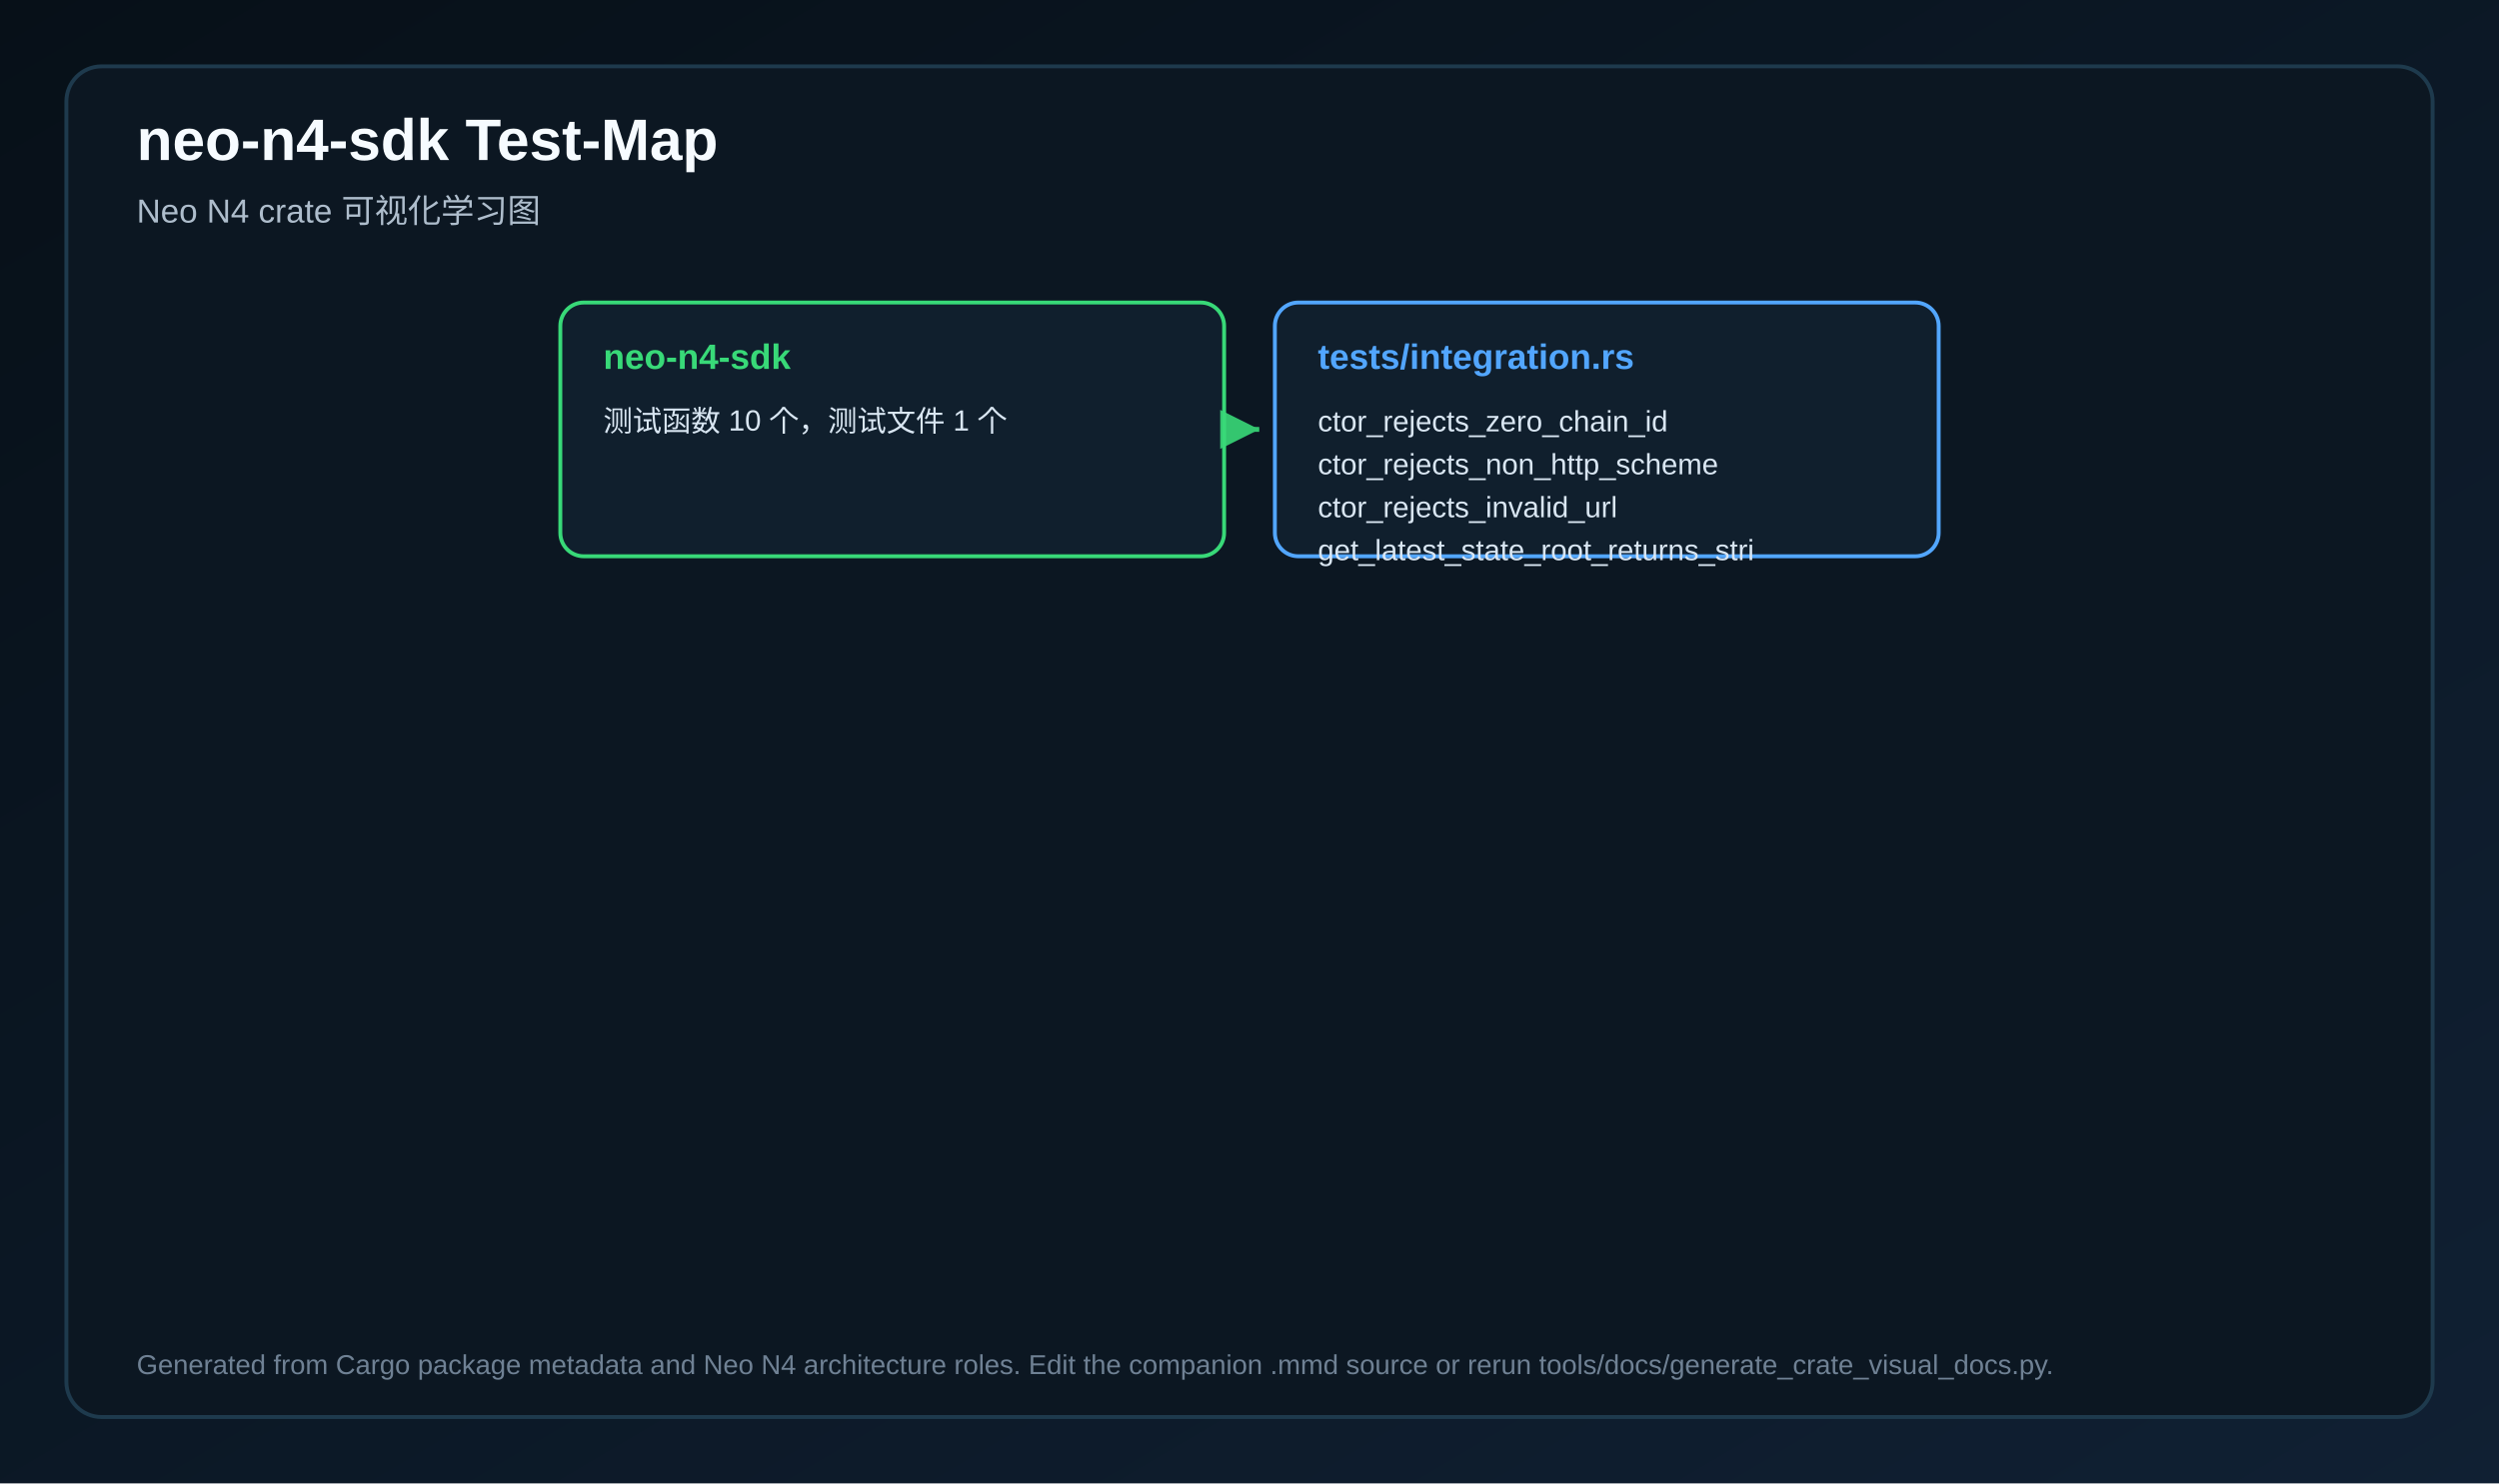
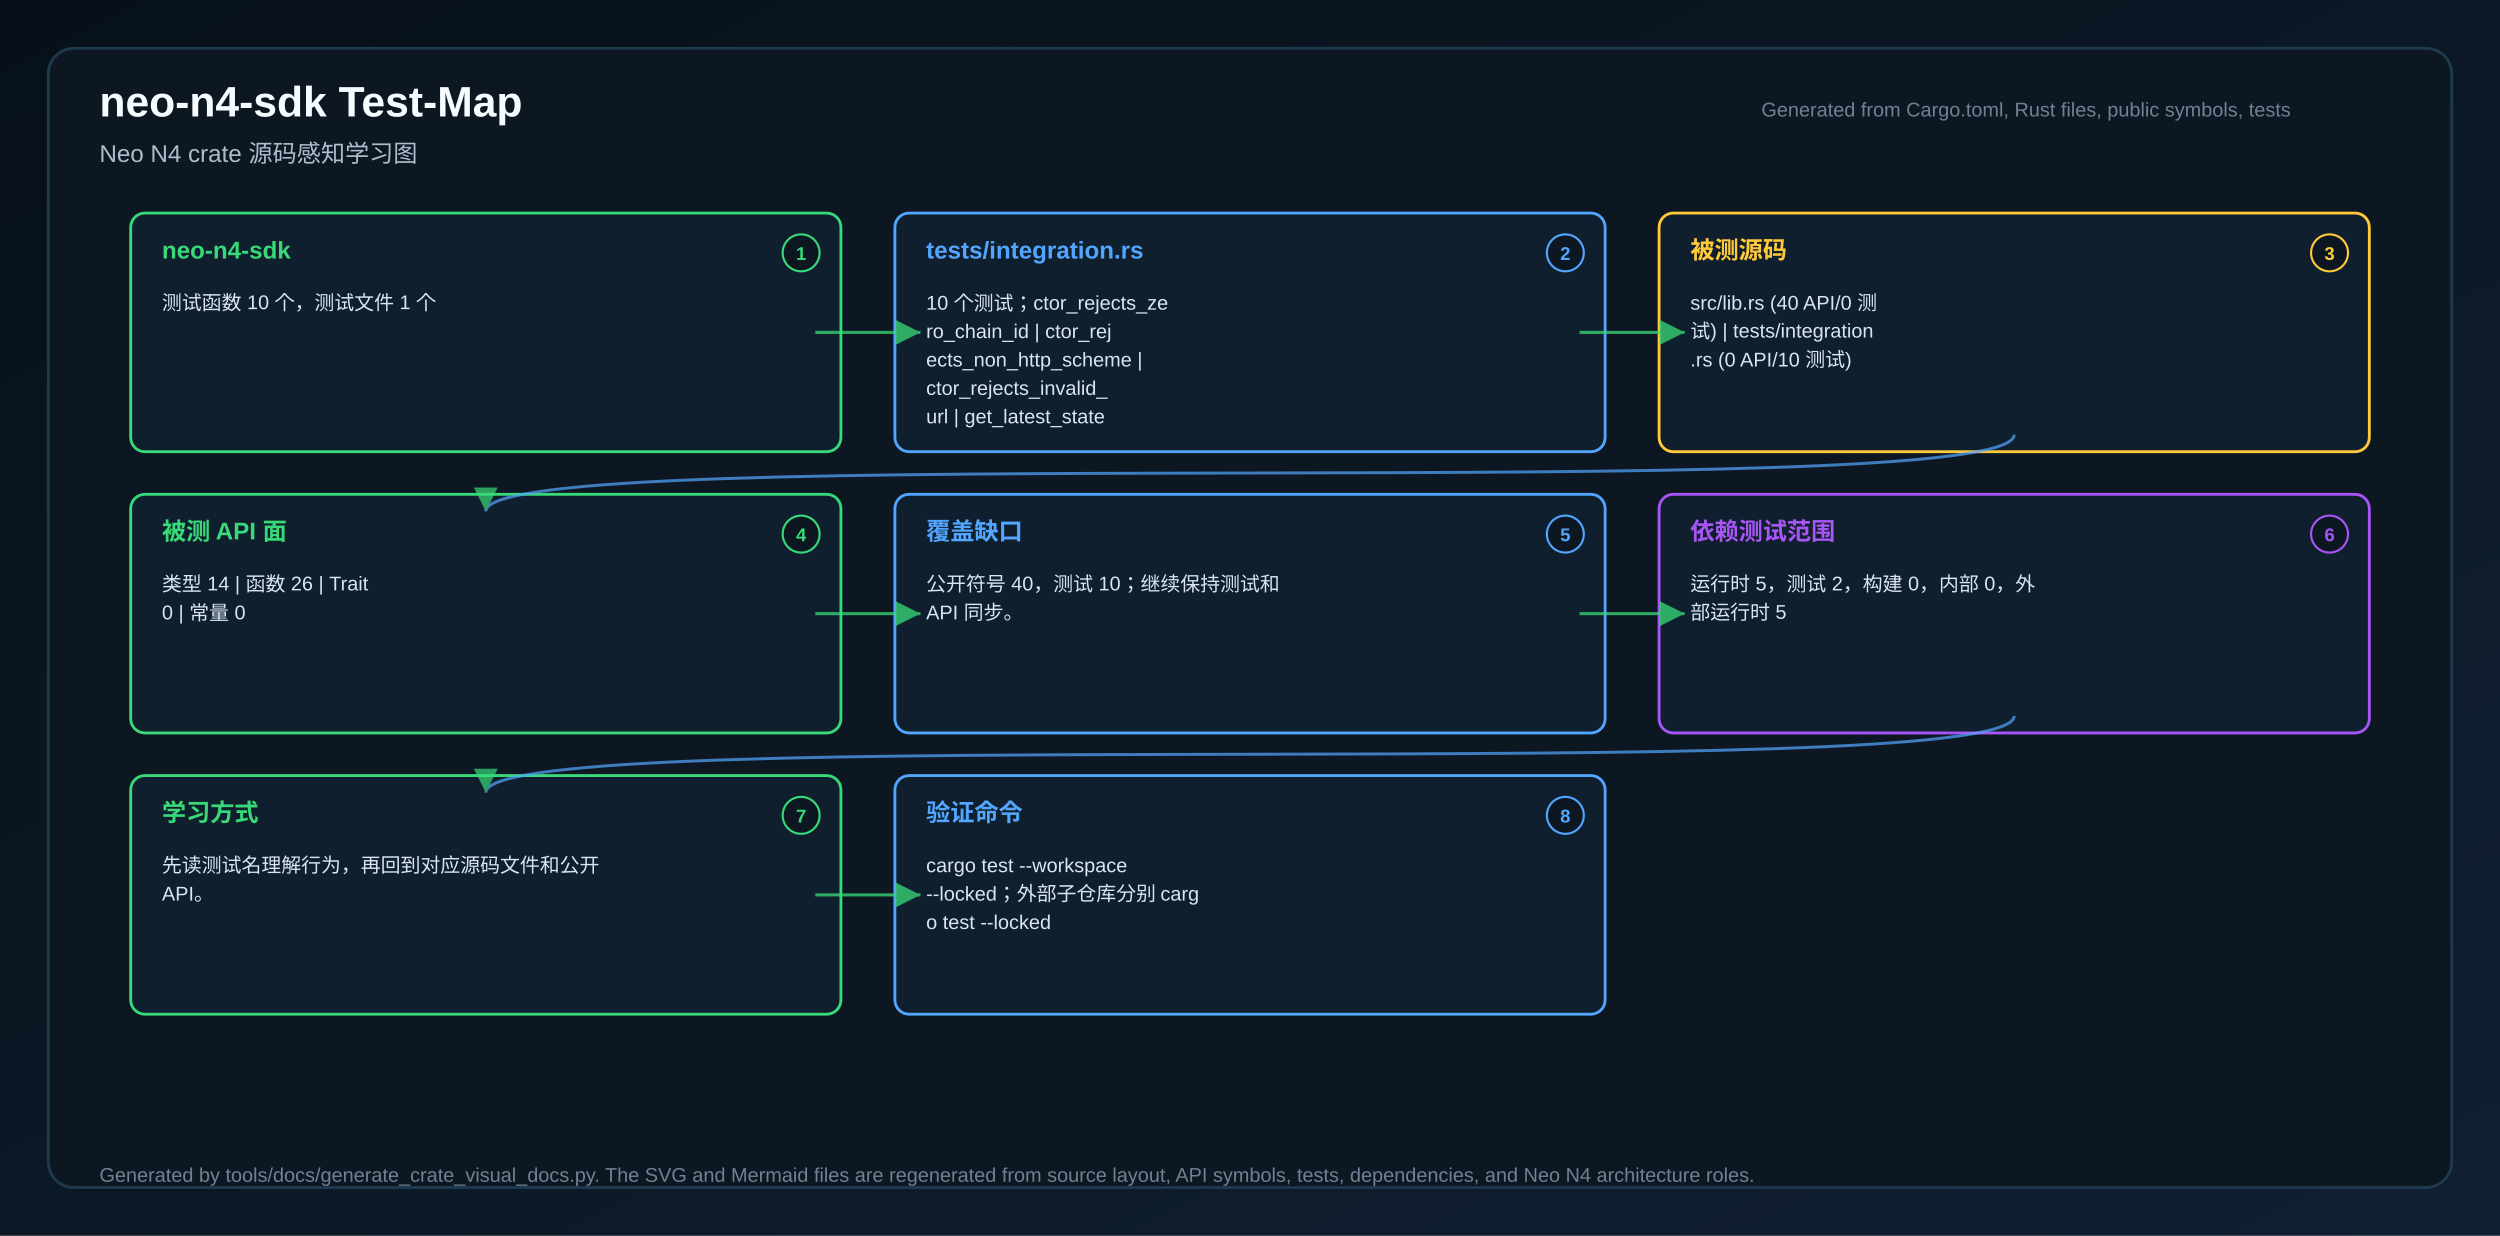
- <svg xmlns="http://www.w3.org/2000/svg" width="1280" height="760" viewBox="0 0 1280 760" role="img" aria-label="neo-n4-sdk Test-Map">
+ <svg xmlns="http://www.w3.org/2000/svg" width="1760" height="870" viewBox="0 0 1760 870" role="img" aria-label="neo-n4-sdk Test-Map">
  <defs>
    <linearGradient id="bg" x1="0" x2="1" y1="0" y2="1">
      <stop offset="0" stop-color="#071018" />
      <stop offset="1" stop-color="#102033" />
    </linearGradient>
    <marker id="arrow" markerWidth="12" markerHeight="12" refX="10" refY="6" orient="auto">
      <path d="M2,2 L10,6 L2,10 Z" fill="#38d978" />
    </marker>
  </defs>
-   <rect x="0" y="0" width="1280" height="760" fill="url(#bg)" />
-   <rect x="34" y="34" width="1212" height="692" rx="18" fill="#0c1722" stroke="#1e3a4d" stroke-width="2" />
+   <rect x="0" y="0" width="1760" height="870" fill="url(#bg)" />
+   <rect x="34" y="34" width="1692" height="802" rx="18" fill="#0c1722" stroke="#1e3a4d" stroke-width="2" />
  <text x="70" y="82" fill="#f6fbff" font-size="30" font-family="Segoe UI, Arial, sans-serif" font-weight="700">neo-n4-sdk Test-Map</text>
-   <text x="70" y="114" fill="#aebdcc" font-size="17" font-family="Segoe UI, Arial, sans-serif">Neo N4 crate 可视化学习图</text>
-   <rect x="287" y="155" width="340" height="130" rx="12" fill="#101f2d" stroke="#38d978" stroke-width="2" />
-   <text x="309" y="189" fill="#38d978" font-size="18" font-family="Segoe UI, Arial, sans-serif" font-weight="700">neo-n4-sdk</text>
-   <text x="309" y="221" fill="#d9e6f2" font-size="15" font-family="Segoe UI, Arial, sans-serif">测试函数 10 个，测试文件 1 个</text>
-   <rect x="653" y="155" width="340" height="130" rx="12" fill="#101f2d" stroke="#52a6ff" stroke-width="2" />
-   <text x="675" y="189" fill="#52a6ff" font-size="18" font-family="Segoe UI, Arial, sans-serif" font-weight="700">tests/integration.rs</text>
-   <text x="675" y="221" fill="#d9e6f2" font-size="15" font-family="Segoe UI, Arial, sans-serif">ctor_rejects_zero_chain_id</text>
-   <text x="675" y="243" fill="#d9e6f2" font-size="15" font-family="Segoe UI, Arial, sans-serif">ctor_rejects_non_http_scheme</text>
-   <text x="675" y="265" fill="#d9e6f2" font-size="15" font-family="Segoe UI, Arial, sans-serif">ctor_rejects_invalid_url</text>
-   <text x="675" y="287" fill="#d9e6f2" font-size="15" font-family="Segoe UI, Arial, sans-serif">get_latest_state_root_returns_stri</text>
-   <line x1="635" y1="220" x2="645" y2="220" stroke="#38d978" stroke-width="2.5" marker-end="url(#arrow)" opacity="0.9" />
-   <text x="70" y="704" fill="#6f8194" font-size="14" font-family="Segoe UI, Arial, sans-serif">Generated from Cargo package metadata and Neo N4 architecture roles. Edit the companion .mmd source or rerun tools/docs/generate_crate_visual_docs.py.</text>
+   <text x="70" y="114" fill="#aebdcc" font-size="17" font-family="Segoe UI, Arial, sans-serif">Neo N4 crate 源码感知学习图</text>
+   <text x="1240" y="82" fill="#6f8194" font-size="14" font-family="Segoe UI, Arial, sans-serif">Generated from Cargo.toml, Rust files, public symbols, tests</text>
+   <rect x="92" y="150" width="500" height="168" rx="10" fill="#101f2d" stroke="#38d978" stroke-width="2" />
+   <circle cx="564" cy="178" r="13" fill="#0c1722" stroke="#38d978" stroke-width="1.5" />
+   <text x="564" y="183" text-anchor="middle" fill="#38d978" font-size="13" font-family="Segoe UI, Arial, sans-serif" font-weight="700">1</text>
+   <text x="114" y="182" fill="#38d978" font-size="17" font-family="Segoe UI, Arial, sans-serif" font-weight="700">neo-n4-sdk</text>
+   <text x="114" y="218" fill="#d9e6f2" font-size="14" font-family="Segoe UI, Arial, sans-serif">测试函数 10 个，测试文件 1 个</text>
+   <rect x="630" y="150" width="500" height="168" rx="10" fill="#101f2d" stroke="#52a6ff" stroke-width="2" />
+   <circle cx="1102" cy="178" r="13" fill="#0c1722" stroke="#52a6ff" stroke-width="1.5" />
+   <text x="1102" y="183" text-anchor="middle" fill="#52a6ff" font-size="13" font-family="Segoe UI, Arial, sans-serif" font-weight="700">2</text>
+   <text x="652" y="182" fill="#52a6ff" font-size="17" font-family="Segoe UI, Arial, sans-serif" font-weight="700">tests/integration.rs</text>
+   <text x="652" y="218" fill="#d9e6f2" font-size="14" font-family="Segoe UI, Arial, sans-serif">10 个测试；ctor_rejects_ze</text>
+   <text x="652" y="238" fill="#d9e6f2" font-size="14" font-family="Segoe UI, Arial, sans-serif">ro_chain_id | ctor_rej</text>
+   <text x="652" y="258" fill="#d9e6f2" font-size="14" font-family="Segoe UI, Arial, sans-serif">ects_non_http_scheme |</text>
+   <text x="652" y="278" fill="#d9e6f2" font-size="14" font-family="Segoe UI, Arial, sans-serif"> ctor_rejects_invalid_</text>
+   <text x="652" y="298" fill="#d9e6f2" font-size="14" font-family="Segoe UI, Arial, sans-serif">url | get_latest_state</text>
+   <rect x="1168" y="150" width="500" height="168" rx="10" fill="#101f2d" stroke="#ffca3a" stroke-width="2" />
+   <circle cx="1640" cy="178" r="13" fill="#0c1722" stroke="#ffca3a" stroke-width="1.5" />
+   <text x="1640" y="183" text-anchor="middle" fill="#ffca3a" font-size="13" font-family="Segoe UI, Arial, sans-serif" font-weight="700">3</text>
+   <text x="1190" y="182" fill="#ffca3a" font-size="17" font-family="Segoe UI, Arial, sans-serif" font-weight="700">被测源码</text>
+   <text x="1190" y="218" fill="#d9e6f2" font-size="14" font-family="Segoe UI, Arial, sans-serif">src/lib.rs (40 API/0 测</text>
+   <text x="1190" y="238" fill="#d9e6f2" font-size="14" font-family="Segoe UI, Arial, sans-serif">试) | tests/integration</text>
+   <text x="1190" y="258" fill="#d9e6f2" font-size="14" font-family="Segoe UI, Arial, sans-serif">.rs (0 API/10 测试)</text>
+   <rect x="92" y="348" width="500" height="168" rx="10" fill="#101f2d" stroke="#38d978" stroke-width="2" />
+   <circle cx="564" cy="376" r="13" fill="#0c1722" stroke="#38d978" stroke-width="1.5" />
+   <text x="564" y="381" text-anchor="middle" fill="#38d978" font-size="13" font-family="Segoe UI, Arial, sans-serif" font-weight="700">4</text>
+   <text x="114" y="380" fill="#38d978" font-size="17" font-family="Segoe UI, Arial, sans-serif" font-weight="700">被测 API 面</text>
+   <text x="114" y="416" fill="#d9e6f2" font-size="14" font-family="Segoe UI, Arial, sans-serif">类型 14 | 函数 26 | Trait </text>
+   <text x="114" y="436" fill="#d9e6f2" font-size="14" font-family="Segoe UI, Arial, sans-serif">0 | 常量 0</text>
+   <rect x="630" y="348" width="500" height="168" rx="10" fill="#101f2d" stroke="#52a6ff" stroke-width="2" />
+   <circle cx="1102" cy="376" r="13" fill="#0c1722" stroke="#52a6ff" stroke-width="1.5" />
+   <text x="1102" y="381" text-anchor="middle" fill="#52a6ff" font-size="13" font-family="Segoe UI, Arial, sans-serif" font-weight="700">5</text>
+   <text x="652" y="380" fill="#52a6ff" font-size="17" font-family="Segoe UI, Arial, sans-serif" font-weight="700">覆盖缺口</text>
+   <text x="652" y="416" fill="#d9e6f2" font-size="14" font-family="Segoe UI, Arial, sans-serif">公开符号 40，测试 10；继续保持测试和 </text>
+   <text x="652" y="436" fill="#d9e6f2" font-size="14" font-family="Segoe UI, Arial, sans-serif">API 同步。</text>
+   <rect x="1168" y="348" width="500" height="168" rx="10" fill="#101f2d" stroke="#a855f7" stroke-width="2" />
+   <circle cx="1640" cy="376" r="13" fill="#0c1722" stroke="#a855f7" stroke-width="1.5" />
+   <text x="1640" y="381" text-anchor="middle" fill="#a855f7" font-size="13" font-family="Segoe UI, Arial, sans-serif" font-weight="700">6</text>
+   <text x="1190" y="380" fill="#a855f7" font-size="17" font-family="Segoe UI, Arial, sans-serif" font-weight="700">依赖测试范围</text>
+   <text x="1190" y="416" fill="#d9e6f2" font-size="14" font-family="Segoe UI, Arial, sans-serif">运行时 5，测试 2，构建 0，内部 0，外</text>
+   <text x="1190" y="436" fill="#d9e6f2" font-size="14" font-family="Segoe UI, Arial, sans-serif">部运行时 5</text>
+   <rect x="92" y="546" width="500" height="168" rx="10" fill="#101f2d" stroke="#38d978" stroke-width="2" />
+   <circle cx="564" cy="574" r="13" fill="#0c1722" stroke="#38d978" stroke-width="1.5" />
+   <text x="564" y="579" text-anchor="middle" fill="#38d978" font-size="13" font-family="Segoe UI, Arial, sans-serif" font-weight="700">7</text>
+   <text x="114" y="578" fill="#38d978" font-size="17" font-family="Segoe UI, Arial, sans-serif" font-weight="700">学习方式</text>
+   <text x="114" y="614" fill="#d9e6f2" font-size="14" font-family="Segoe UI, Arial, sans-serif">先读测试名理解行为，再回到对应源码文件和公开</text>
+   <text x="114" y="634" fill="#d9e6f2" font-size="14" font-family="Segoe UI, Arial, sans-serif"> API。</text>
+   <rect x="630" y="546" width="500" height="168" rx="10" fill="#101f2d" stroke="#52a6ff" stroke-width="2" />
+   <circle cx="1102" cy="574" r="13" fill="#0c1722" stroke="#52a6ff" stroke-width="1.5" />
+   <text x="1102" y="579" text-anchor="middle" fill="#52a6ff" font-size="13" font-family="Segoe UI, Arial, sans-serif" font-weight="700">8</text>
+   <text x="652" y="578" fill="#52a6ff" font-size="17" font-family="Segoe UI, Arial, sans-serif" font-weight="700">验证命令</text>
+   <text x="652" y="614" fill="#d9e6f2" font-size="14" font-family="Segoe UI, Arial, sans-serif">cargo test --workspace</text>
+   <text x="652" y="634" fill="#d9e6f2" font-size="14" font-family="Segoe UI, Arial, sans-serif"> --locked；外部子仓库分别 carg</text>
+   <text x="652" y="654" fill="#d9e6f2" font-size="14" font-family="Segoe UI, Arial, sans-serif">o test --locked</text>
+   <line x1="574" y1="234" x2="648" y2="234" stroke="#38d978" stroke-width="2.2" marker-end="url(#arrow)" opacity="0.75" />
+   <line x1="1112" y1="234" x2="1186" y2="234" stroke="#38d978" stroke-width="2.2" marker-end="url(#arrow)" opacity="0.75" />
+   <line x1="574" y1="432" x2="648" y2="432" stroke="#38d978" stroke-width="2.2" marker-end="url(#arrow)" opacity="0.75" />
+   <line x1="1112" y1="432" x2="1186" y2="432" stroke="#38d978" stroke-width="2.2" marker-end="url(#arrow)" opacity="0.75" />
+   <line x1="574" y1="630" x2="648" y2="630" stroke="#38d978" stroke-width="2.2" marker-end="url(#arrow)" opacity="0.75" />
+   <path d="M1418 306 C1418 358, 342 308, 342 360" stroke="#52a6ff" stroke-width="2.1" fill="none" marker-end="url(#arrow)" opacity="0.7" />
+   <path d="M1418 504 C1418 556, 342 506, 342 558" stroke="#52a6ff" stroke-width="2.1" fill="none" marker-end="url(#arrow)" opacity="0.7" />
+   <text x="70" y="832" fill="#6f8194" font-size="14" font-family="Segoe UI, Arial, sans-serif">Generated by tools/docs/generate_crate_visual_docs.py. The SVG and Mermaid files are regenerated from source layout, API symbols, tests, dependencies, and Neo N4 architecture roles.</text>
</svg>
